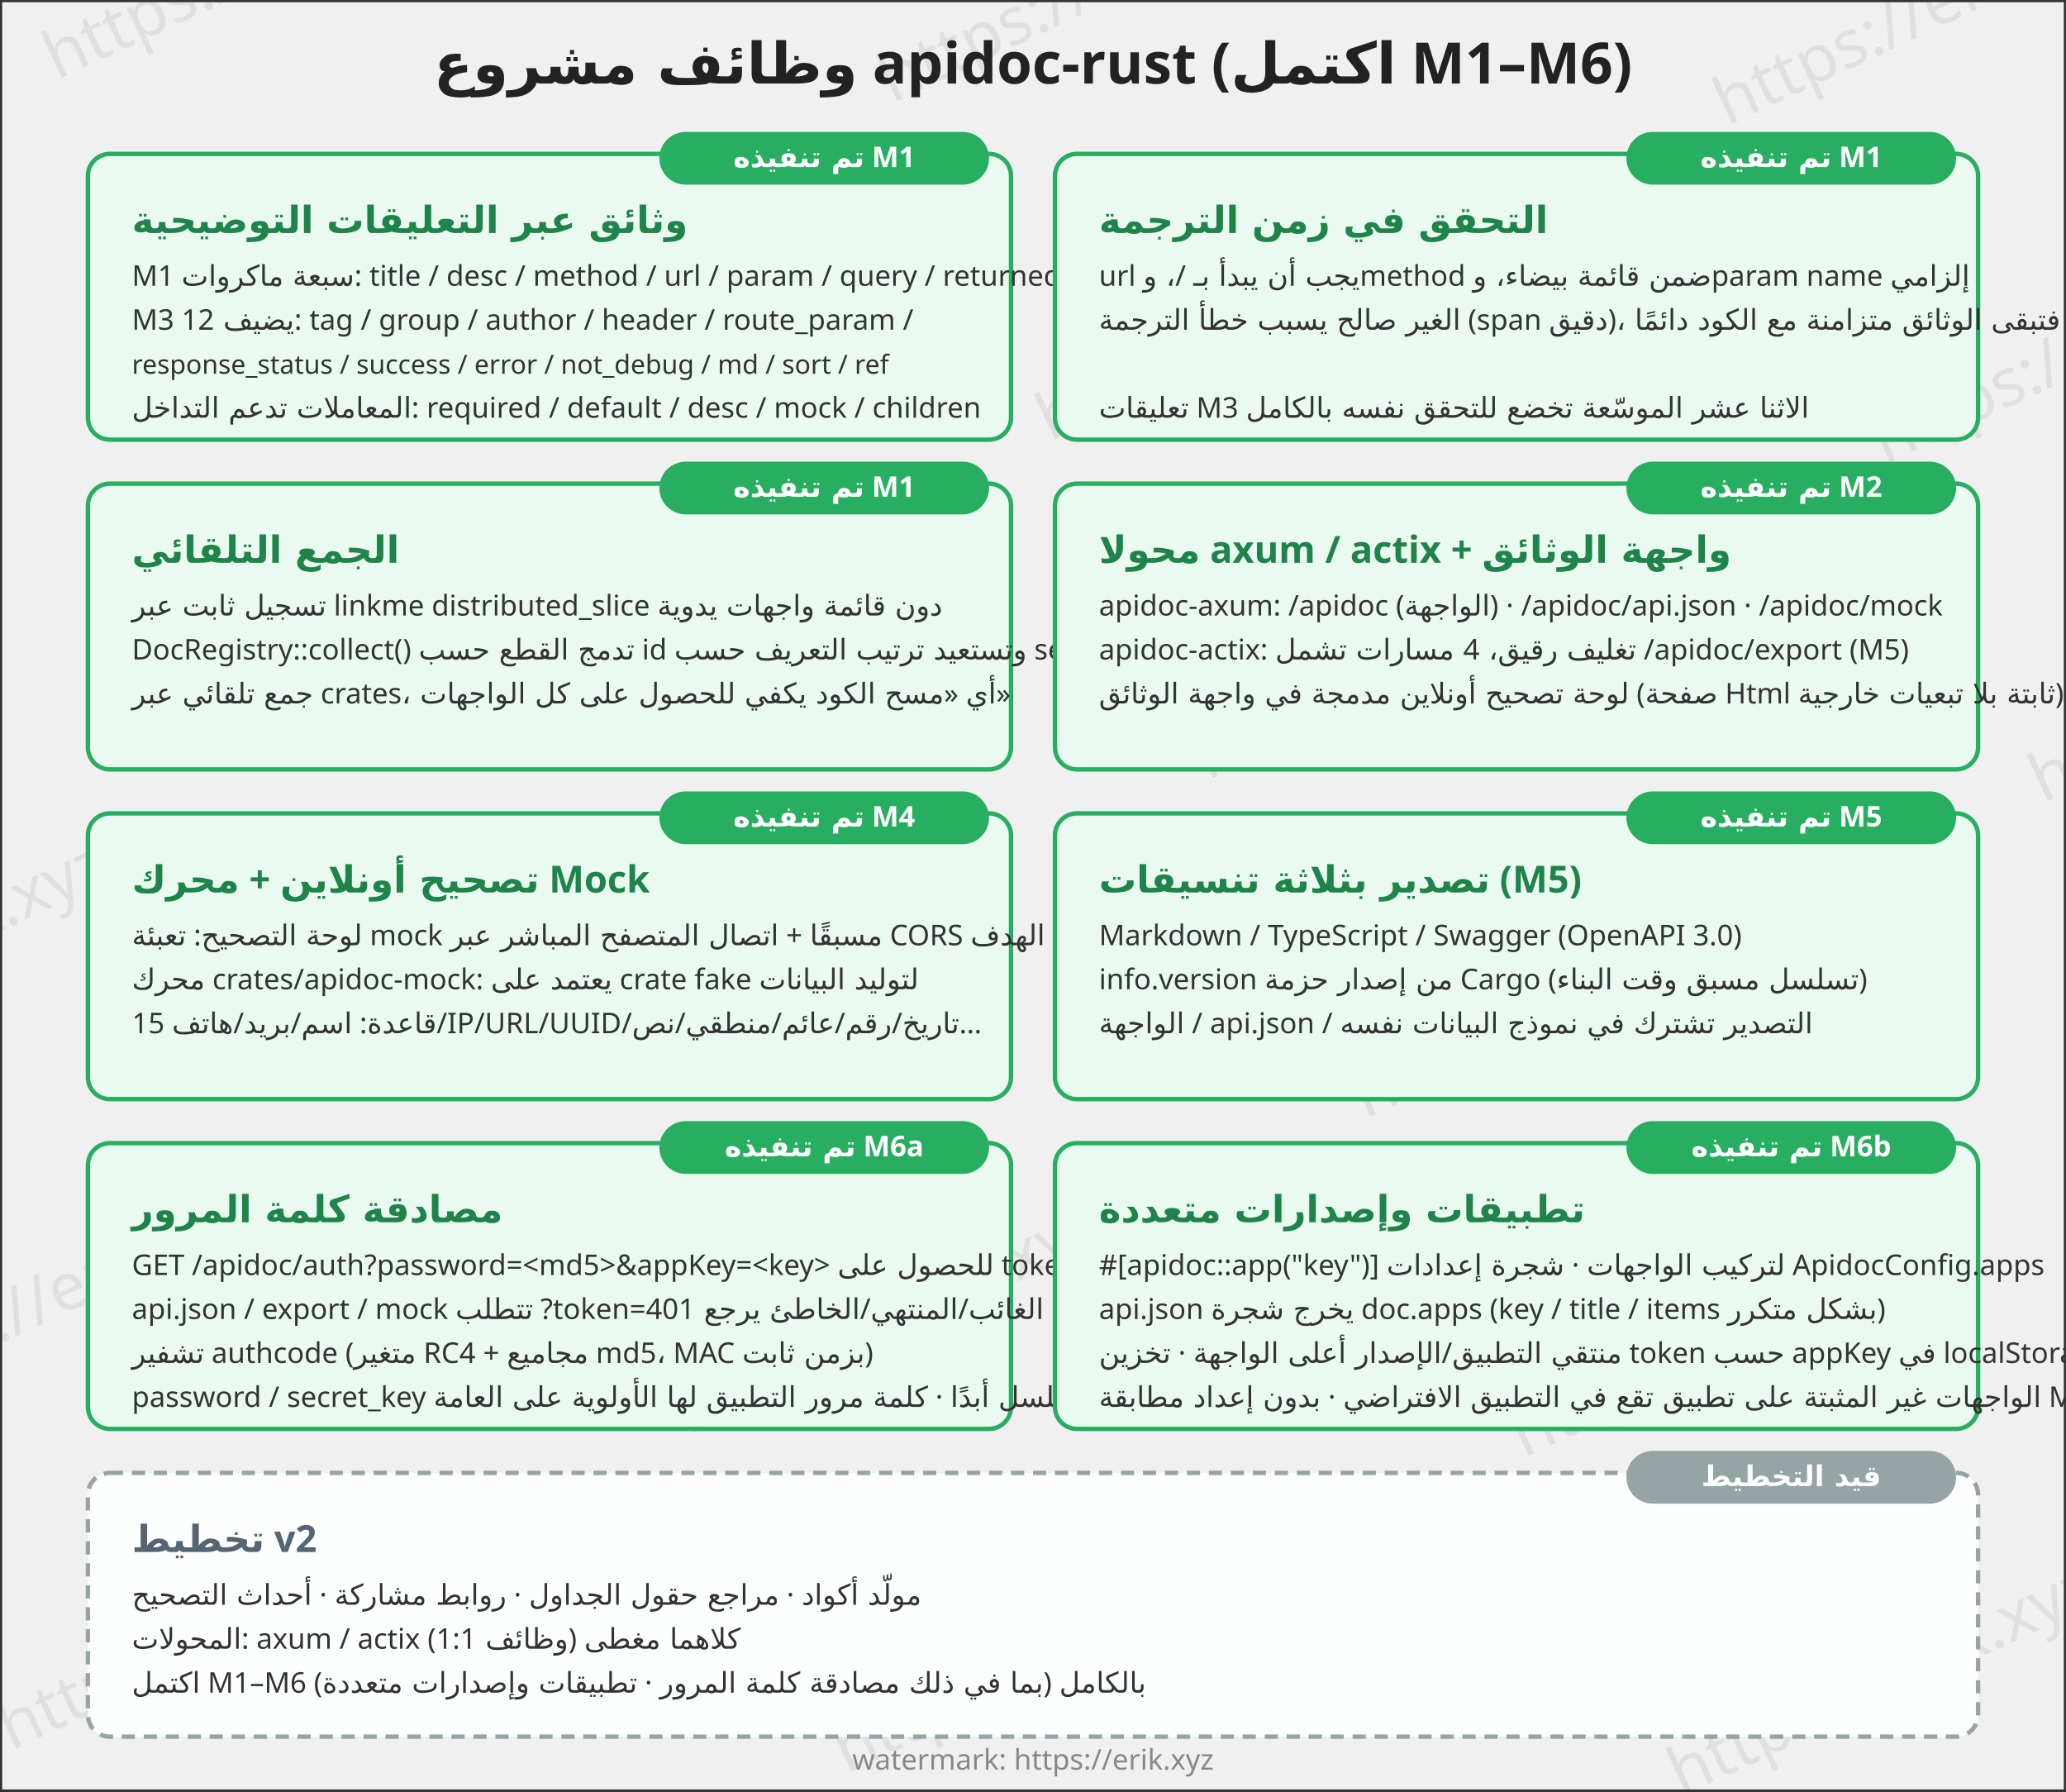
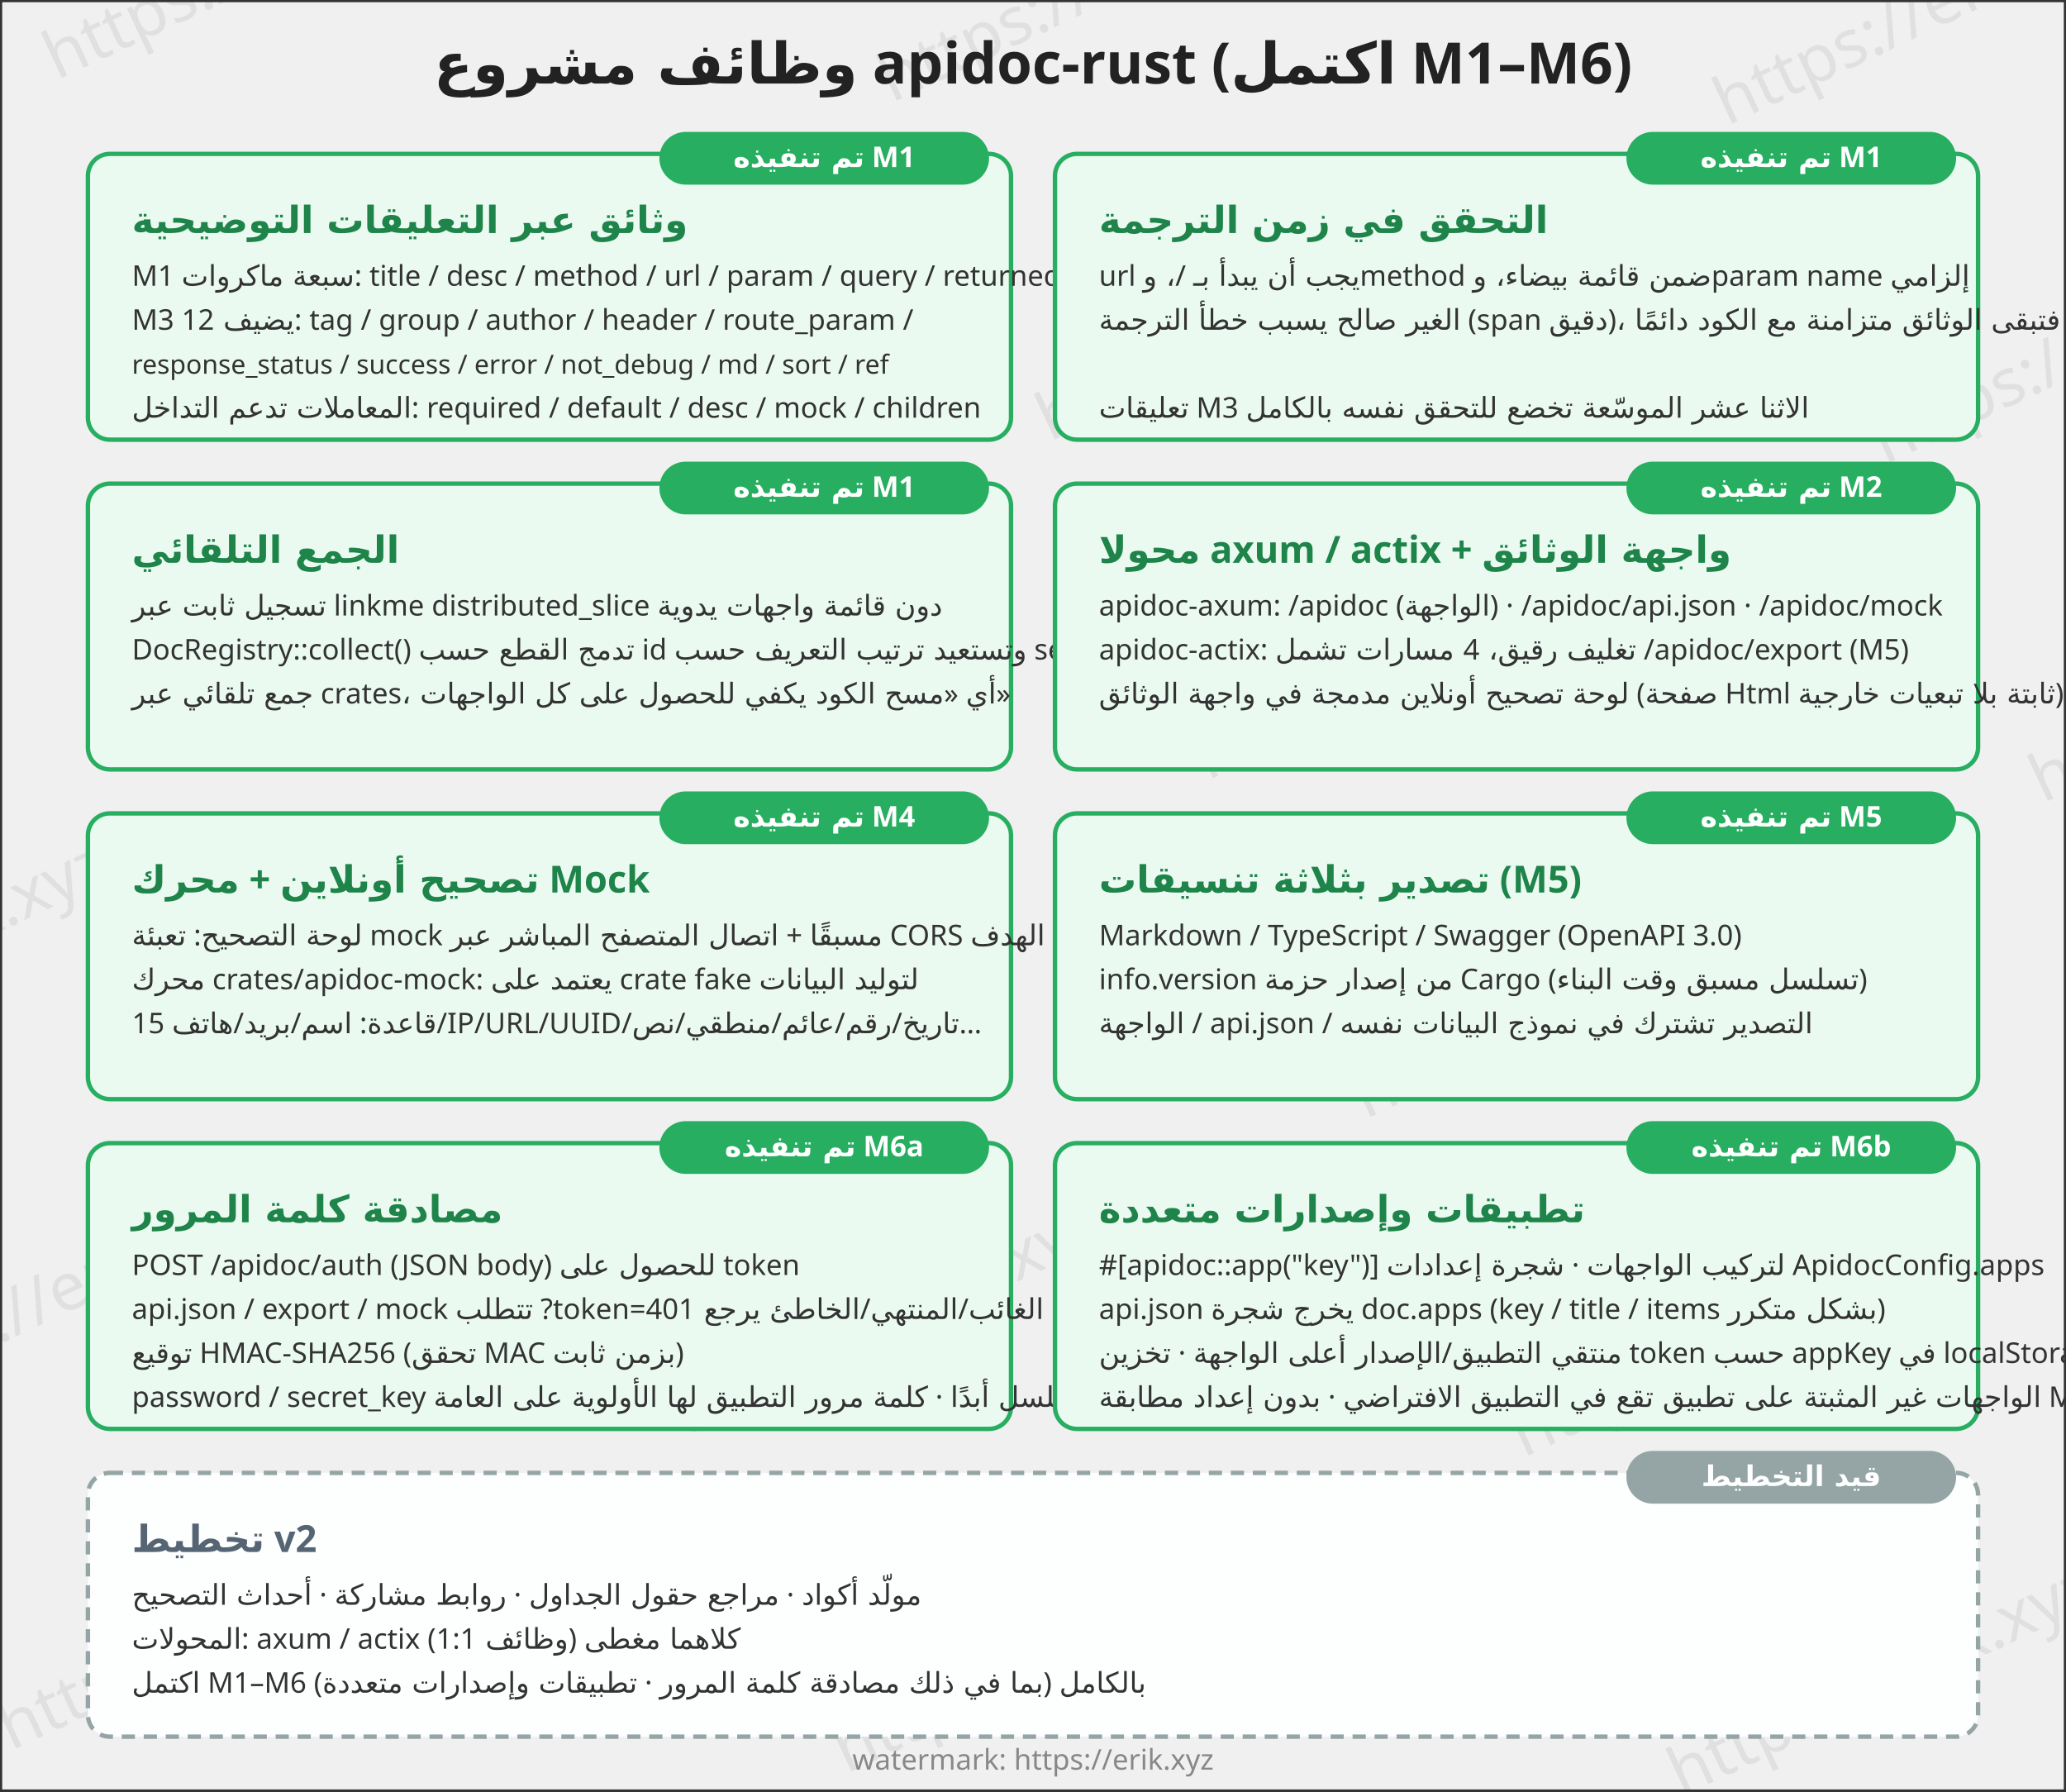
<svg xmlns="http://www.w3.org/2000/svg" viewBox="0 0 940 815" font-family="sans-serif">
  <defs>
    <pattern id="wm" width="340" height="170" patternUnits="userSpaceOnUse" patternTransform="rotate(-25)">
      <text x="8" y="44" font-size="30" fill="#888888" opacity="0.15">https://erik.xyz</text>
    </pattern>
  </defs>
  <rect width="940" height="815" fill="url(#wm)" />
  <rect x="0" y="0" width="940" height="815" fill="none" stroke="#333" stroke-width="2" />
  <text x="470" y="38" text-anchor="middle" font-size="26" font-weight="bold" fill="#222">وظائف مشروع apidoc-rust (اكتمل M1–M6)</text>
  <rect x="40" y="70" width="420" height="130" rx="10" fill="#eafaf1" stroke="#27ae60" stroke-width="2" />
  <rect x="300" y="60" width="150" height="24" rx="12" fill="#27ae60" />
  <text x="375" y="76" text-anchor="middle" font-size="13" fill="#fff" font-weight="bold">تم تنفيذه M1</text>
  <text x="60" y="106" font-size="17" font-weight="bold" fill="#1e8449">وثائق عبر التعليقات التوضيحية</text>
  <text x="60" y="130" font-size="13" fill="#333">M1 سبعة ماكروات: title / desc / method / url / param / query / returned</text>
  <text x="60" y="150" font-size="13" fill="#333">M3 يضيف 12: tag / group / author / header / route_param /</text>
  <text x="60" y="170" font-size="12" fill="#333">response_status / success / error / not_debug / md / sort / ref</text>
  <text x="60" y="190" font-size="13" fill="#333">المعاملات تدعم التداخل: required / default / desc / mock / children</text>
  <rect x="480" y="70" width="420" height="130" rx="10" fill="#eafaf1" stroke="#27ae60" stroke-width="2" />
  <rect x="740" y="60" width="150" height="24" rx="12" fill="#27ae60" />
  <text x="815" y="76" text-anchor="middle" font-size="13" fill="#fff" font-weight="bold">تم تنفيذه M1</text>
  <text x="500" y="106" font-size="17" font-weight="bold" fill="#1e8449">التحقق في زمن الترجمة</text>
  <text x="500" y="130" font-size="13" fill="#333">url يجب أن يبدأ بـ /، وmethod ضمن قائمة بيضاء، وparam name إلزامي</text>
  <text x="500" y="150" font-size="13" fill="#333">الغير صالح يسبب خطأ الترجمة (span دقيق)، فتبقى الوثائق متزامنة مع الكود دائمًا</text>
  <text x="500" y="190" font-size="13" fill="#333">تعليقات M3 الاثنا عشر الموسّعة تخضع للتحقق نفسه بالكامل</text>
  <rect x="40" y="220" width="420" height="130" rx="10" fill="#eafaf1" stroke="#27ae60" stroke-width="2" />
  <rect x="300" y="210" width="150" height="24" rx="12" fill="#27ae60" />
  <text x="375" y="226" text-anchor="middle" font-size="13" fill="#fff" font-weight="bold">تم تنفيذه M1</text>
  <text x="60" y="256" font-size="17" font-weight="bold" fill="#1e8449">الجمع التلقائي</text>
  <text x="60" y="280" font-size="13" fill="#333">تسجيل ثابت عبر linkme distributed_slice دون قائمة واجهات يدوية</text>
  <text x="60" y="300" font-size="13" fill="#333">DocRegistry::collect() تدمج القطع حسب id وتستعيد ترتيب التعريف حسب seq</text>
  <text x="60" y="320" font-size="13" fill="#333">جمع تلقائي عبر crates، أي «مسح الكود يكفي للحصول على كل الواجهات»</text>
  <rect x="480" y="220" width="420" height="130" rx="10" fill="#eafaf1" stroke="#27ae60" stroke-width="2" />
  <rect x="740" y="210" width="150" height="24" rx="12" fill="#27ae60" />
  <text x="815" y="226" text-anchor="middle" font-size="13" fill="#fff" font-weight="bold">تم تنفيذه M2</text>
  <text x="500" y="256" font-size="17" font-weight="bold" fill="#1e8449">محولا axum / actix + واجهة الوثائق</text>
  <text x="500" y="280" font-size="13" fill="#333">apidoc-axum: /apidoc (الواجهة) · /apidoc/api.json · /apidoc/mock</text>
  <text x="500" y="300" font-size="13" fill="#333">apidoc-actix: تغليف رقيق، 4 مسارات تشمل /apidoc/export (M5)</text>
  <text x="500" y="320" font-size="13" fill="#333">لوحة تصحيح أونلاين مدمجة في واجهة الوثائق (صفحة Html ثابتة بلا تبعيات خارجية)</text>
  <rect x="40" y="370" width="420" height="130" rx="10" fill="#eafaf1" stroke="#27ae60" stroke-width="2" />
  <rect x="300" y="360" width="150" height="24" rx="12" fill="#27ae60" />
  <text x="375" y="376" text-anchor="middle" font-size="13" fill="#fff" font-weight="bold">تم تنفيذه M4</text>
  <text x="60" y="406" font-size="17" font-weight="bold" fill="#1e8449">تصحيح أونلاين + محرك Mock</text>
  <text x="60" y="430" font-size="13" fill="#333">لوحة التصحيح: تعبئة mock مسبقًا + اتصال المتصفح المباشر عبر CORS بالواجهة الهدف</text>
  <text x="60" y="450" font-size="13" fill="#333">محرك crates/apidoc-mock: يعتمد على crate fake لتوليد البيانات</text>
  <text x="60" y="470" font-size="13" fill="#333">15 قاعدة: اسم/بريد/هاتف/IP/URL/UUID/تاريخ/رقم/عائم/منطقي/نص…</text>
  <rect x="480" y="370" width="420" height="130" rx="10" fill="#eafaf1" stroke="#27ae60" stroke-width="2" />
  <rect x="740" y="360" width="150" height="24" rx="12" fill="#27ae60" />
  <text x="815" y="376" text-anchor="middle" font-size="13" fill="#fff" font-weight="bold">تم تنفيذه M5</text>
  <text x="500" y="406" font-size="17" font-weight="bold" fill="#1e8449">تصدير بثلاثة تنسيقات (M5)</text>
  <text x="500" y="430" font-size="13" fill="#333">Markdown / TypeScript / Swagger (OpenAPI 3.0)</text>
  <text x="500" y="450" font-size="13" fill="#333">info.version من إصدار حزمة Cargo (تسلسل مسبق وقت البناء)</text>
  <text x="500" y="470" font-size="13" fill="#333">الواجهة / api.json / التصدير تشترك في نموذج البيانات نفسه</text>
  <rect x="40" y="520" width="420" height="130" rx="10" fill="#eafaf1" stroke="#27ae60" stroke-width="2" />
  <rect x="300" y="510" width="150" height="24" rx="12" fill="#27ae60" />
  <text x="375" y="526" text-anchor="middle" font-size="13" fill="#fff" font-weight="bold">تم تنفيذه M6a</text>
  <text x="60" y="556" font-size="17" font-weight="bold" fill="#1e8449">مصادقة كلمة المرور</text>
-   <text x="60" y="580" font-size="13" fill="#333">GET /apidoc/auth?password=&lt;md5&gt;&amp;appKey=&lt;key&gt; للحصول على token</text>
+   <text x="60" y="580" font-size="13" fill="#333">POST /apidoc/auth (JSON body) للحصول على token</text>
  <text x="60" y="600" font-size="13" fill="#333">api.json / export / mock تتطلب ?token=؛ الغائب/المنتهي/الخاطئ يرجع 401</text>
-   <text x="60" y="620" font-size="13" fill="#333">تشفير authcode (متغير RC4 + مجاميع md5، MAC بزمن ثابت)</text>
+   <text x="60" y="620" font-size="13" fill="#333">توقيع HMAC-SHA256 (تحقق MAC بزمن ثابت)</text>
  <text x="60" y="640" font-size="13" fill="#333">password / secret_key لا تُسلسل أبدًا · كلمة مرور التطبيق لها الأولوية على العامة</text>
  <rect x="480" y="520" width="420" height="130" rx="10" fill="#eafaf1" stroke="#27ae60" stroke-width="2" />
  <rect x="740" y="510" width="150" height="24" rx="12" fill="#27ae60" />
  <text x="815" y="526" text-anchor="middle" font-size="13" fill="#fff" font-weight="bold">تم تنفيذه M6b</text>
  <text x="500" y="556" font-size="17" font-weight="bold" fill="#1e8449">تطبيقات وإصدارات متعددة</text>
  <text x="500" y="580" font-size="13" fill="#333">#[apidoc::app("key")] لتركيب الواجهات · شجرة إعدادات ApidocConfig.apps</text>
  <text x="500" y="600" font-size="13" fill="#333">api.json يخرج شجرة doc.apps (key / title / items بشكل متكرر)</text>
  <text x="500" y="620" font-size="13" fill="#333">منتقي التطبيق/الإصدار أعلى الواجهة · تخزين token حسب appKey في localStorage</text>
  <text x="500" y="640" font-size="13" fill="#333">الواجهات غير المثبتة على تطبيق تقع في التطبيق الافتراضي · بدون إعداد مطابقة M5 بايت ببايت</text>
  <rect x="40" y="670" width="860" height="120" rx="10" fill="#fdfefe" stroke="#95a5a6" stroke-width="2" stroke-dasharray="6 4" />
  <rect x="740" y="660" width="150" height="24" rx="12" fill="#95a5a6" />
  <text x="815" y="676" text-anchor="middle" font-size="13" fill="#fff" font-weight="bold">قيد التخطيط</text>
  <text x="60" y="706" font-size="17" font-weight="bold" fill="#566573">تخطيط v2</text>
  <text x="60" y="730" font-size="13" fill="#333">مولّد أكواد · مراجع حقول الجداول · روابط مشاركة · أحداث التصحيح</text>
  <text x="60" y="750" font-size="13" fill="#333">المحولات: axum / actix كلاهما مغطى (وظائف 1:1)</text>
  <text x="60" y="770" font-size="13" fill="#333">اكتمل M1–M6 بالكامل (بما في ذلك مصادقة كلمة المرور · تطبيقات وإصدارات متعددة)</text>
  <text x="470" y="805" text-anchor="middle" font-size="13" fill="#888">watermark: https://erik.xyz</text>
</svg>
